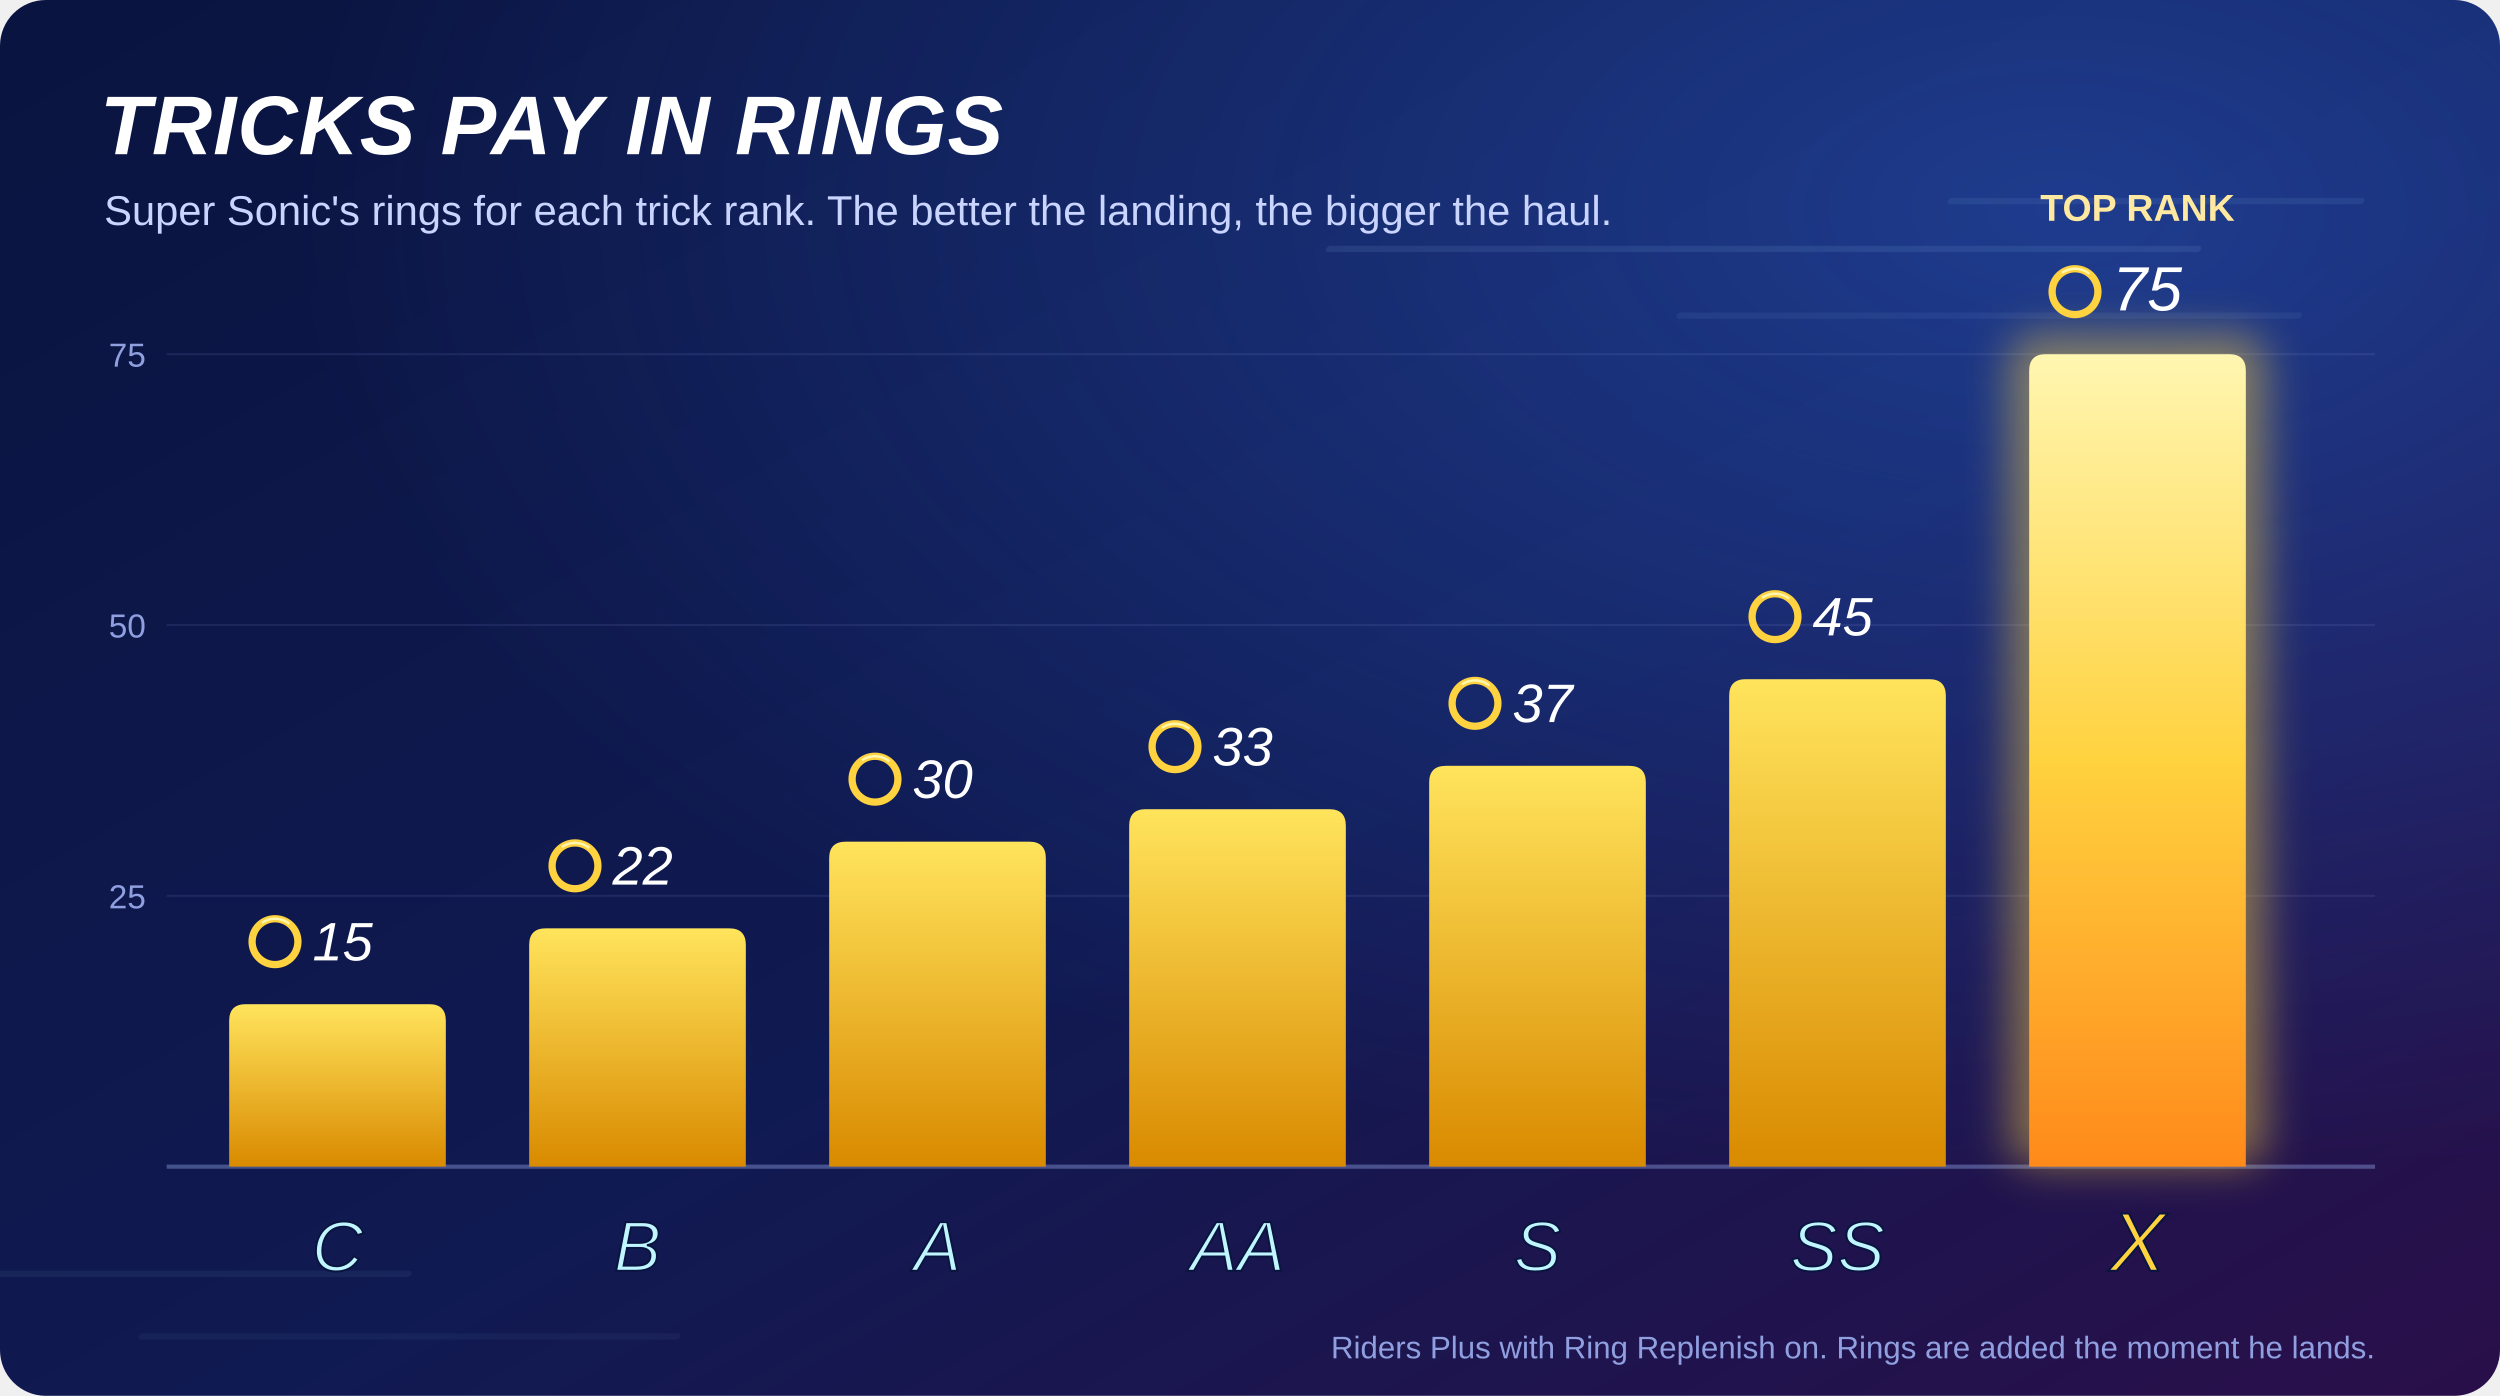
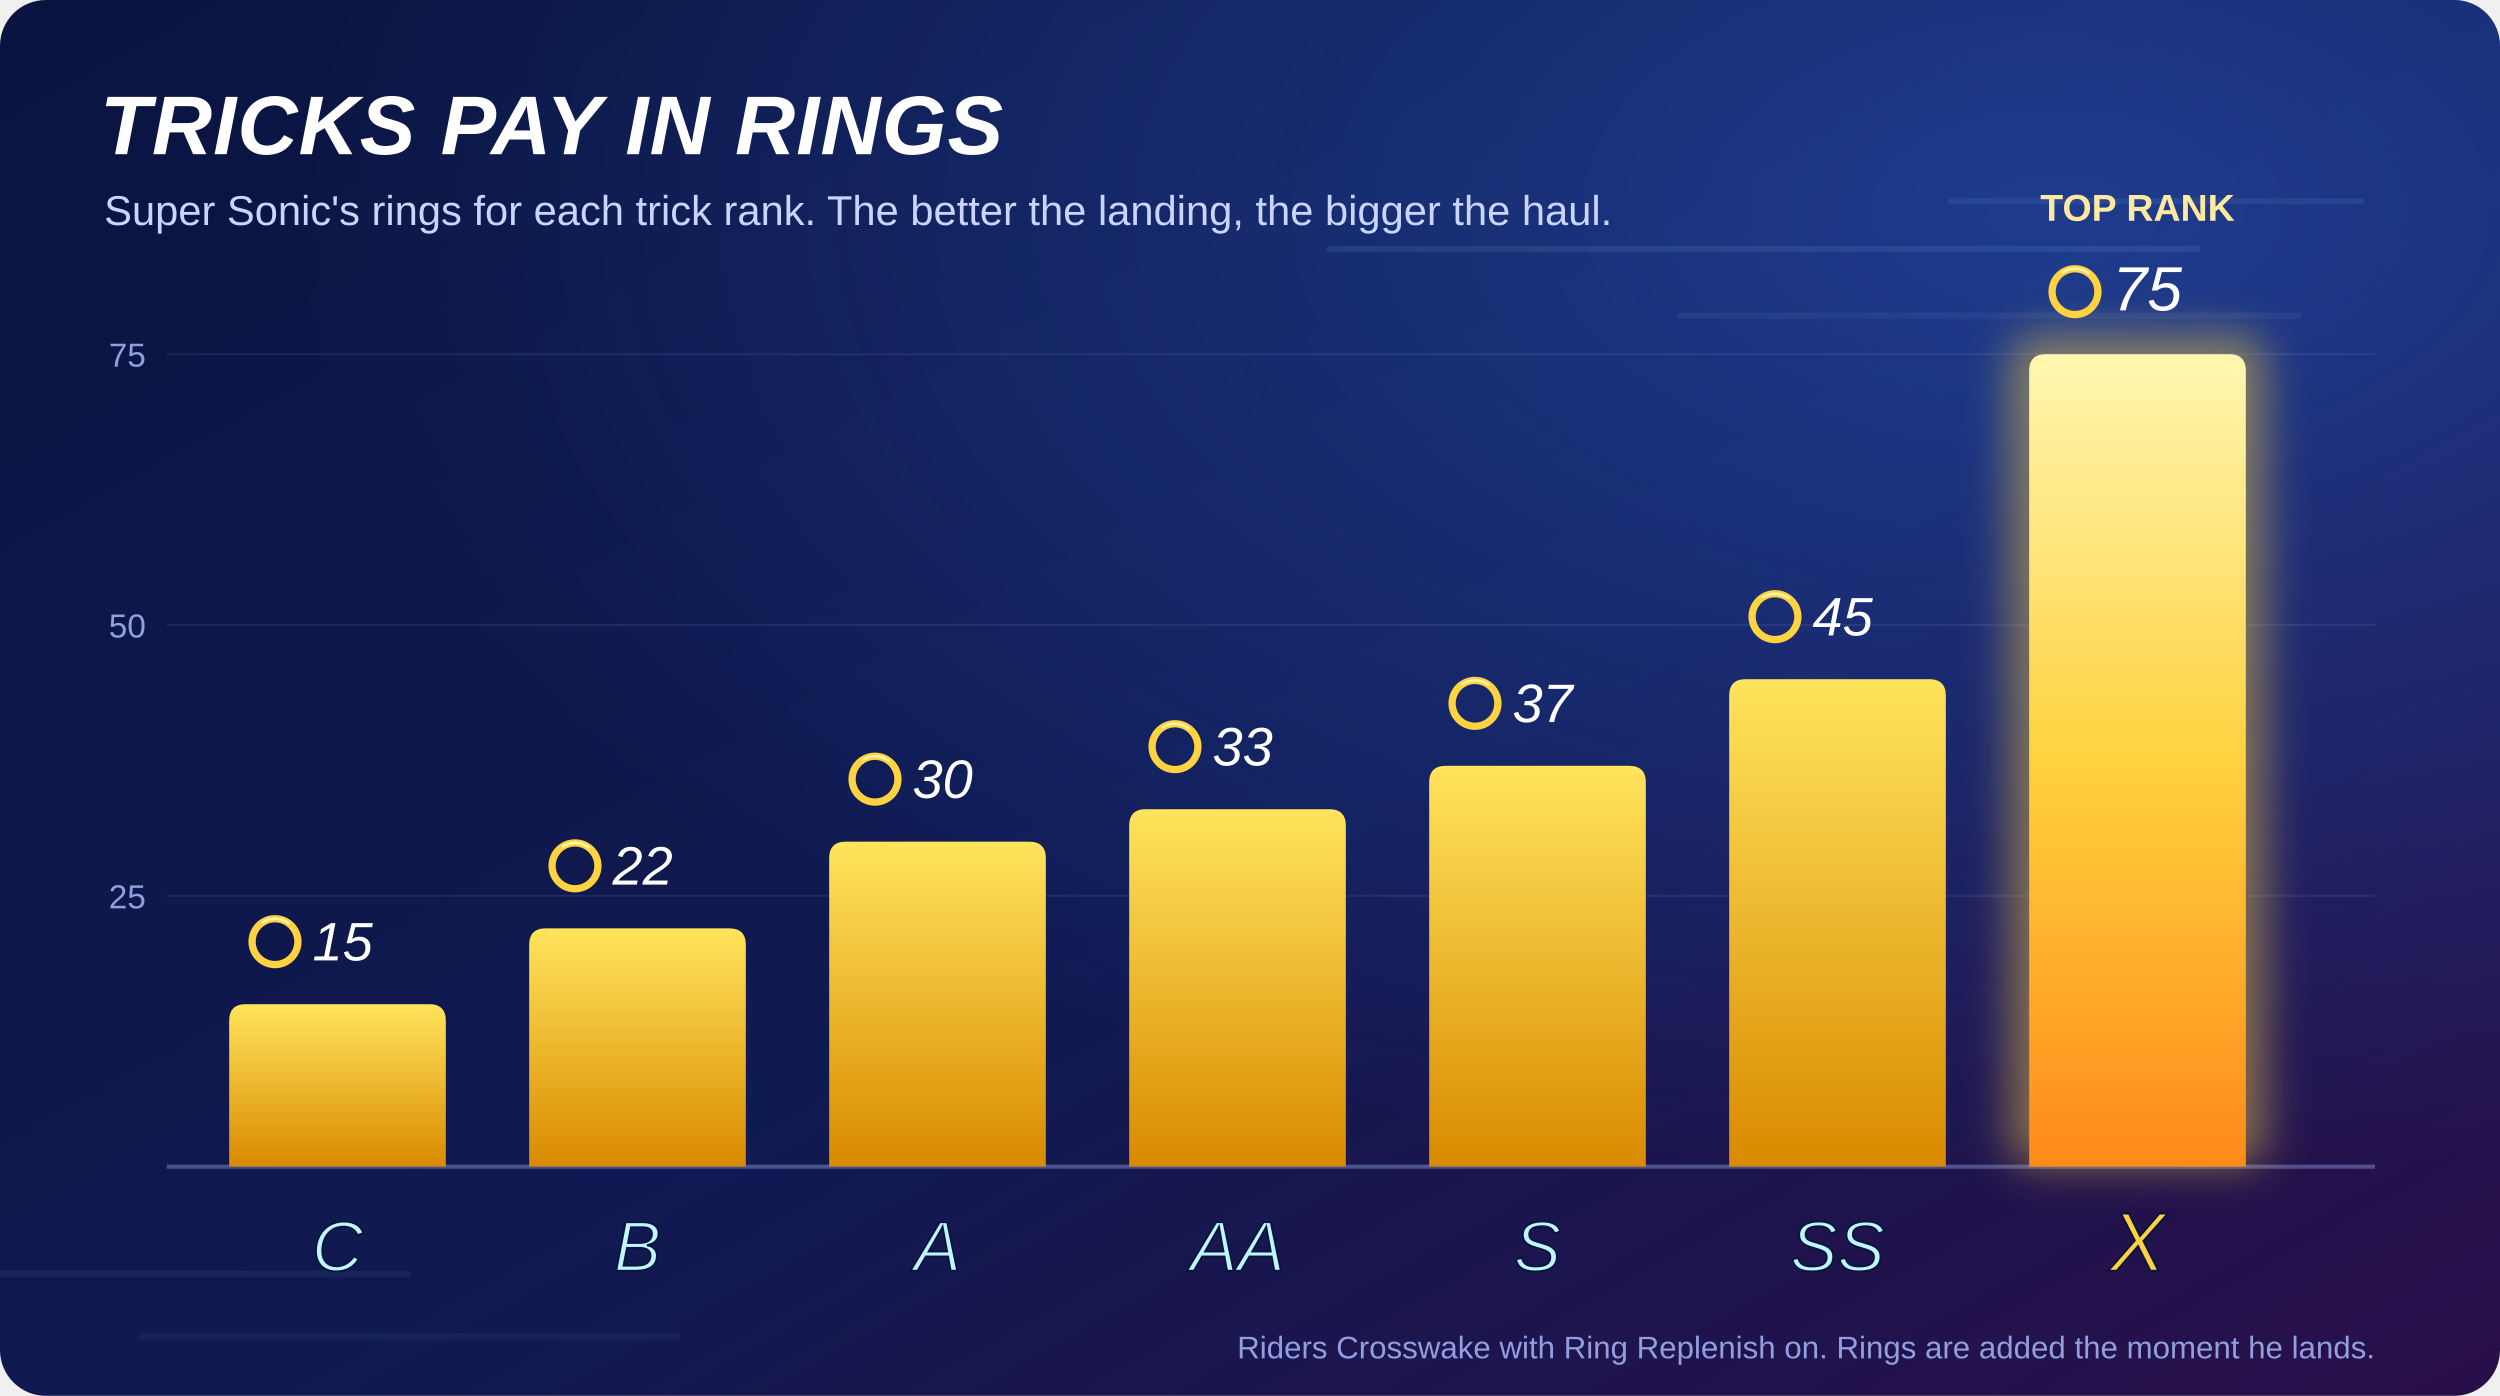
<svg xmlns="http://www.w3.org/2000/svg" width="1200" height="670" viewBox="0 0 1200 670" role="img" aria-label="TRICKS PAY IN RINGS. Super Sonic's rings for each trick rank. The better the landing, the bigger the haul.">
  <defs>
    <linearGradient id="bg" x1="0" y1="0" x2="1" y2="1">
      <stop offset="0" stop-color="#0a1440" />
      <stop offset="0.55" stop-color="#101a52" />
      <stop offset="1" stop-color="#2a0f4a" />
    </linearGradient>
    <radialGradient id="glow" cx="0.82" cy="0.15" r="0.7">
      <stop offset="0" stop-color="#3a7bff" stop-opacity="0.35" />
      <stop offset="1" stop-color="#3a7bff" stop-opacity="0" />
    </radialGradient>
    <linearGradient id="gold" x1="0" y1="0" x2="0" y2="1">
      <stop offset="0" stop-color="#ffe45c" />
      <stop offset="1" stop-color="#d98a00" />
    </linearGradient>
    <linearGradient id="goldx" x1="0" y1="0" x2="0" y2="1">
      <stop offset="0" stop-color="#fff6b0" />
      <stop offset="0.5" stop-color="#ffd23f" />
      <stop offset="1" stop-color="#ff8a1a" />
    </linearGradient>
    <filter id="soft" x="-40%" y="-40%" width="180%" height="180%">
      <feGaussianBlur stdDeviation="10" />
    </filter>
  </defs>
  <rect width="1200" height="670" rx="22" fill="url(#bg)" />
  <rect width="1200" height="670" rx="22" fill="url(#glow)" />
  <rect x="680" y="118" width="420" height="3" rx="1.5" fill="#9fd8ff" opacity="0.1" transform="skewX(-20)" />
  <rect x="860" y="150" width="300" height="3" rx="1.5" fill="#9fd8ff" opacity="0.07" transform="skewX(-20)" />
  <rect x="40" y="610" width="380" height="3" rx="1.5" fill="#9fd8ff" opacity="0.06" transform="skewX(-20)" />
  <rect x="300" y="640" width="260" height="3" rx="1.5" fill="#9fd8ff" opacity="0.05" transform="skewX(-20)" />
  <rect x="970" y="95" width="200" height="3" rx="1.5" fill="#9fd8ff" opacity="0.08" transform="skewX(-20)" />
  <text x="48" y="74" font-family="'Arial Black', 'Segoe UI Black', Impact, 'Helvetica Neue', Arial, sans-serif" font-size="40" font-style="italic" font-weight="900" fill="#ffffff" letter-spacing="0.5">TRICKS PAY IN RINGS</text>
  <text x="50" y="108" font-family="'Segoe UI', 'Helvetica Neue', Arial, sans-serif" font-size="20" fill="#c9d4ff">Super Sonic's rings for each trick rank. The better the landing, the bigger the haul.</text>
  <line x1="80" y1="560" x2="1140" y2="560" stroke="#8798d8" stroke-opacity="0.45" stroke-width="2" />
  <line x1="80" y1="430" x2="1140" y2="430" stroke="#8798d8" stroke-opacity="0.13" stroke-width="1" />
  <text x="70" y="436" text-anchor="end" font-family="'Segoe UI', 'Helvetica Neue', Arial, sans-serif" font-size="16" fill="#8f9fe0">25</text>
  <line x1="80" y1="300" x2="1140" y2="300" stroke="#8798d8" stroke-opacity="0.13" stroke-width="1" />
  <text x="70" y="306" text-anchor="end" font-family="'Segoe UI', 'Helvetica Neue', Arial, sans-serif" font-size="16" fill="#8f9fe0">50</text>
  <line x1="80" y1="170" x2="1140" y2="170" stroke="#8798d8" stroke-opacity="0.13" stroke-width="1" />
  <text x="70" y="176" text-anchor="end" font-family="'Segoe UI', 'Helvetica Neue', Arial, sans-serif" font-size="16" fill="#8f9fe0">75</text>
  <path d="M110,560 V490.0 Q110,482.0 118,482.0 H206 Q214,482.0 214,490.0 V560 Z" fill="url(#gold)" />
  <circle cx="132.0" cy="452.0" r="11" fill="none" stroke="#ffd23f" stroke-width="3.5" />
  <circle cx="132.0" cy="452.0" r="11" fill="none" stroke="#fff6b0" stroke-width="1.2" stroke-dasharray="13.2 55.0" transform="rotate(-120 132.0 452.0)" />
  <text x="150.0" y="461.0" font-family="'Arial Black', 'Segoe UI Black', Impact, 'Helvetica Neue', Arial, sans-serif" font-size="26" font-style="italic" fill="#ffffff">15</text>
  <text x="162.0" y="610" text-anchor="middle" font-family="'Arial Black', 'Segoe UI Black', Impact, 'Helvetica Neue', Arial, sans-serif" font-size="34" font-style="italic" fill="#bff6ff" stroke="#0a1440" stroke-width="1">C</text>
  <path d="M254,560 V453.6 Q254,445.6 262,445.6 H350 Q358,445.6 358,453.6 V560 Z" fill="url(#gold)" />
  <circle cx="276.0" cy="415.6" r="11" fill="none" stroke="#ffd23f" stroke-width="3.5" />
  <circle cx="276.0" cy="415.6" r="11" fill="none" stroke="#fff6b0" stroke-width="1.2" stroke-dasharray="13.2 55.0" transform="rotate(-120 276.0 415.6)" />
  <text x="294.0" y="424.6" font-family="'Arial Black', 'Segoe UI Black', Impact, 'Helvetica Neue', Arial, sans-serif" font-size="26" font-style="italic" fill="#ffffff">22</text>
  <text x="306.0" y="610" text-anchor="middle" font-family="'Arial Black', 'Segoe UI Black', Impact, 'Helvetica Neue', Arial, sans-serif" font-size="34" font-style="italic" fill="#bff6ff" stroke="#0a1440" stroke-width="1">B</text>
  <path d="M398,560 V412.0 Q398,404.0 406,404.0 H494 Q502,404.0 502,412.0 V560 Z" fill="url(#gold)" />
  <circle cx="420.0" cy="374.0" r="11" fill="none" stroke="#ffd23f" stroke-width="3.5" />
  <circle cx="420.0" cy="374.0" r="11" fill="none" stroke="#fff6b0" stroke-width="1.2" stroke-dasharray="13.2 55.0" transform="rotate(-120 420.0 374.0)" />
  <text x="438.0" y="383.0" font-family="'Arial Black', 'Segoe UI Black', Impact, 'Helvetica Neue', Arial, sans-serif" font-size="26" font-style="italic" fill="#ffffff">30</text>
  <text x="450.0" y="610" text-anchor="middle" font-family="'Arial Black', 'Segoe UI Black', Impact, 'Helvetica Neue', Arial, sans-serif" font-size="34" font-style="italic" fill="#bff6ff" stroke="#0a1440" stroke-width="1">A</text>
  <path d="M542,560 V396.4 Q542,388.4 550,388.4 H638 Q646,388.4 646,396.4 V560 Z" fill="url(#gold)" />
  <circle cx="564.0" cy="358.4" r="11" fill="none" stroke="#ffd23f" stroke-width="3.5" />
  <circle cx="564.0" cy="358.4" r="11" fill="none" stroke="#fff6b0" stroke-width="1.2" stroke-dasharray="13.2 55.0" transform="rotate(-120 564.0 358.4)" />
  <text x="582.0" y="367.4" font-family="'Arial Black', 'Segoe UI Black', Impact, 'Helvetica Neue', Arial, sans-serif" font-size="26" font-style="italic" fill="#ffffff">33</text>
  <text x="594.0" y="610" text-anchor="middle" font-family="'Arial Black', 'Segoe UI Black', Impact, 'Helvetica Neue', Arial, sans-serif" font-size="34" font-style="italic" fill="#bff6ff" stroke="#0a1440" stroke-width="1">AA</text>
  <path d="M686,560 V375.6 Q686,367.6 694,367.6 H782 Q790,367.6 790,375.6 V560 Z" fill="url(#gold)" />
  <circle cx="708.0" cy="337.6" r="11" fill="none" stroke="#ffd23f" stroke-width="3.5" />
  <circle cx="708.0" cy="337.6" r="11" fill="none" stroke="#fff6b0" stroke-width="1.2" stroke-dasharray="13.2 55.0" transform="rotate(-120 708.0 337.6)" />
  <text x="726.0" y="346.6" font-family="'Arial Black', 'Segoe UI Black', Impact, 'Helvetica Neue', Arial, sans-serif" font-size="26" font-style="italic" fill="#ffffff">37</text>
  <text x="738.0" y="610" text-anchor="middle" font-family="'Arial Black', 'Segoe UI Black', Impact, 'Helvetica Neue', Arial, sans-serif" font-size="34" font-style="italic" fill="#bff6ff" stroke="#0a1440" stroke-width="1">S</text>
  <path d="M830,560 V334.0 Q830,326.0 838,326.0 H926 Q934,326.0 934,334.0 V560 Z" fill="url(#gold)" />
  <circle cx="852.0" cy="296.0" r="11" fill="none" stroke="#ffd23f" stroke-width="3.5" />
  <circle cx="852.0" cy="296.0" r="11" fill="none" stroke="#fff6b0" stroke-width="1.2" stroke-dasharray="13.2 55.0" transform="rotate(-120 852.0 296.0)" />
  <text x="870.0" y="305.0" font-family="'Arial Black', 'Segoe UI Black', Impact, 'Helvetica Neue', Arial, sans-serif" font-size="26" font-style="italic" fill="#ffffff">45</text>
  <text x="882.0" y="610" text-anchor="middle" font-family="'Arial Black', 'Segoe UI Black', Impact, 'Helvetica Neue', Arial, sans-serif" font-size="34" font-style="italic" fill="#bff6ff" stroke="#0a1440" stroke-width="1">SS</text>
  <rect x="964" y="160.0" width="124" height="400.0" rx="14" fill="#ffd23f" opacity="0.45" filter="url(#soft)" />
  <path d="M974,560 V178.0 Q974,170.0 982,170.0 H1070 Q1078,170.0 1078,178.0 V560 Z" fill="url(#goldx)" />
  <circle cx="996.0" cy="140.0" r="11" fill="none" stroke="#ffd23f" stroke-width="3.5" />
  <circle cx="996.0" cy="140.0" r="11" fill="none" stroke="#fff6b0" stroke-width="1.2" stroke-dasharray="13.2 55.0" transform="rotate(-120 996.0 140.0)" />
  <text x="1014.0" y="149.0" font-family="'Arial Black', 'Segoe UI Black', Impact, 'Helvetica Neue', Arial, sans-serif" font-size="30" font-style="italic" fill="#ffffff">75</text>
  <text x="1026.0" y="610" text-anchor="middle" font-family="'Arial Black', 'Segoe UI Black', Impact, 'Helvetica Neue', Arial, sans-serif" font-size="40" font-style="italic" fill="#ffd23f" stroke="#0a1440" stroke-width="1">X</text>
  <text x="1026.0" y="106.0" text-anchor="middle" font-family="'Segoe UI', 'Helvetica Neue', Arial, sans-serif" font-size="18" font-weight="700" fill="#ffe8a0">TOP RANK</text>
-   <text x="1140" y="652" text-anchor="end" font-family="'Segoe UI', 'Helvetica Neue', Arial, sans-serif" font-size="15" fill="#8f9fe0">Riders Plus with Ring Replenish on. Rings are added the moment he lands.</text>
+   <text x="1140" y="652" text-anchor="end" font-family="'Segoe UI', 'Helvetica Neue', Arial, sans-serif" font-size="15" fill="#8f9fe0">Riders Crosswake with Ring Replenish on. Rings are added the moment he lands.</text>
</svg>
